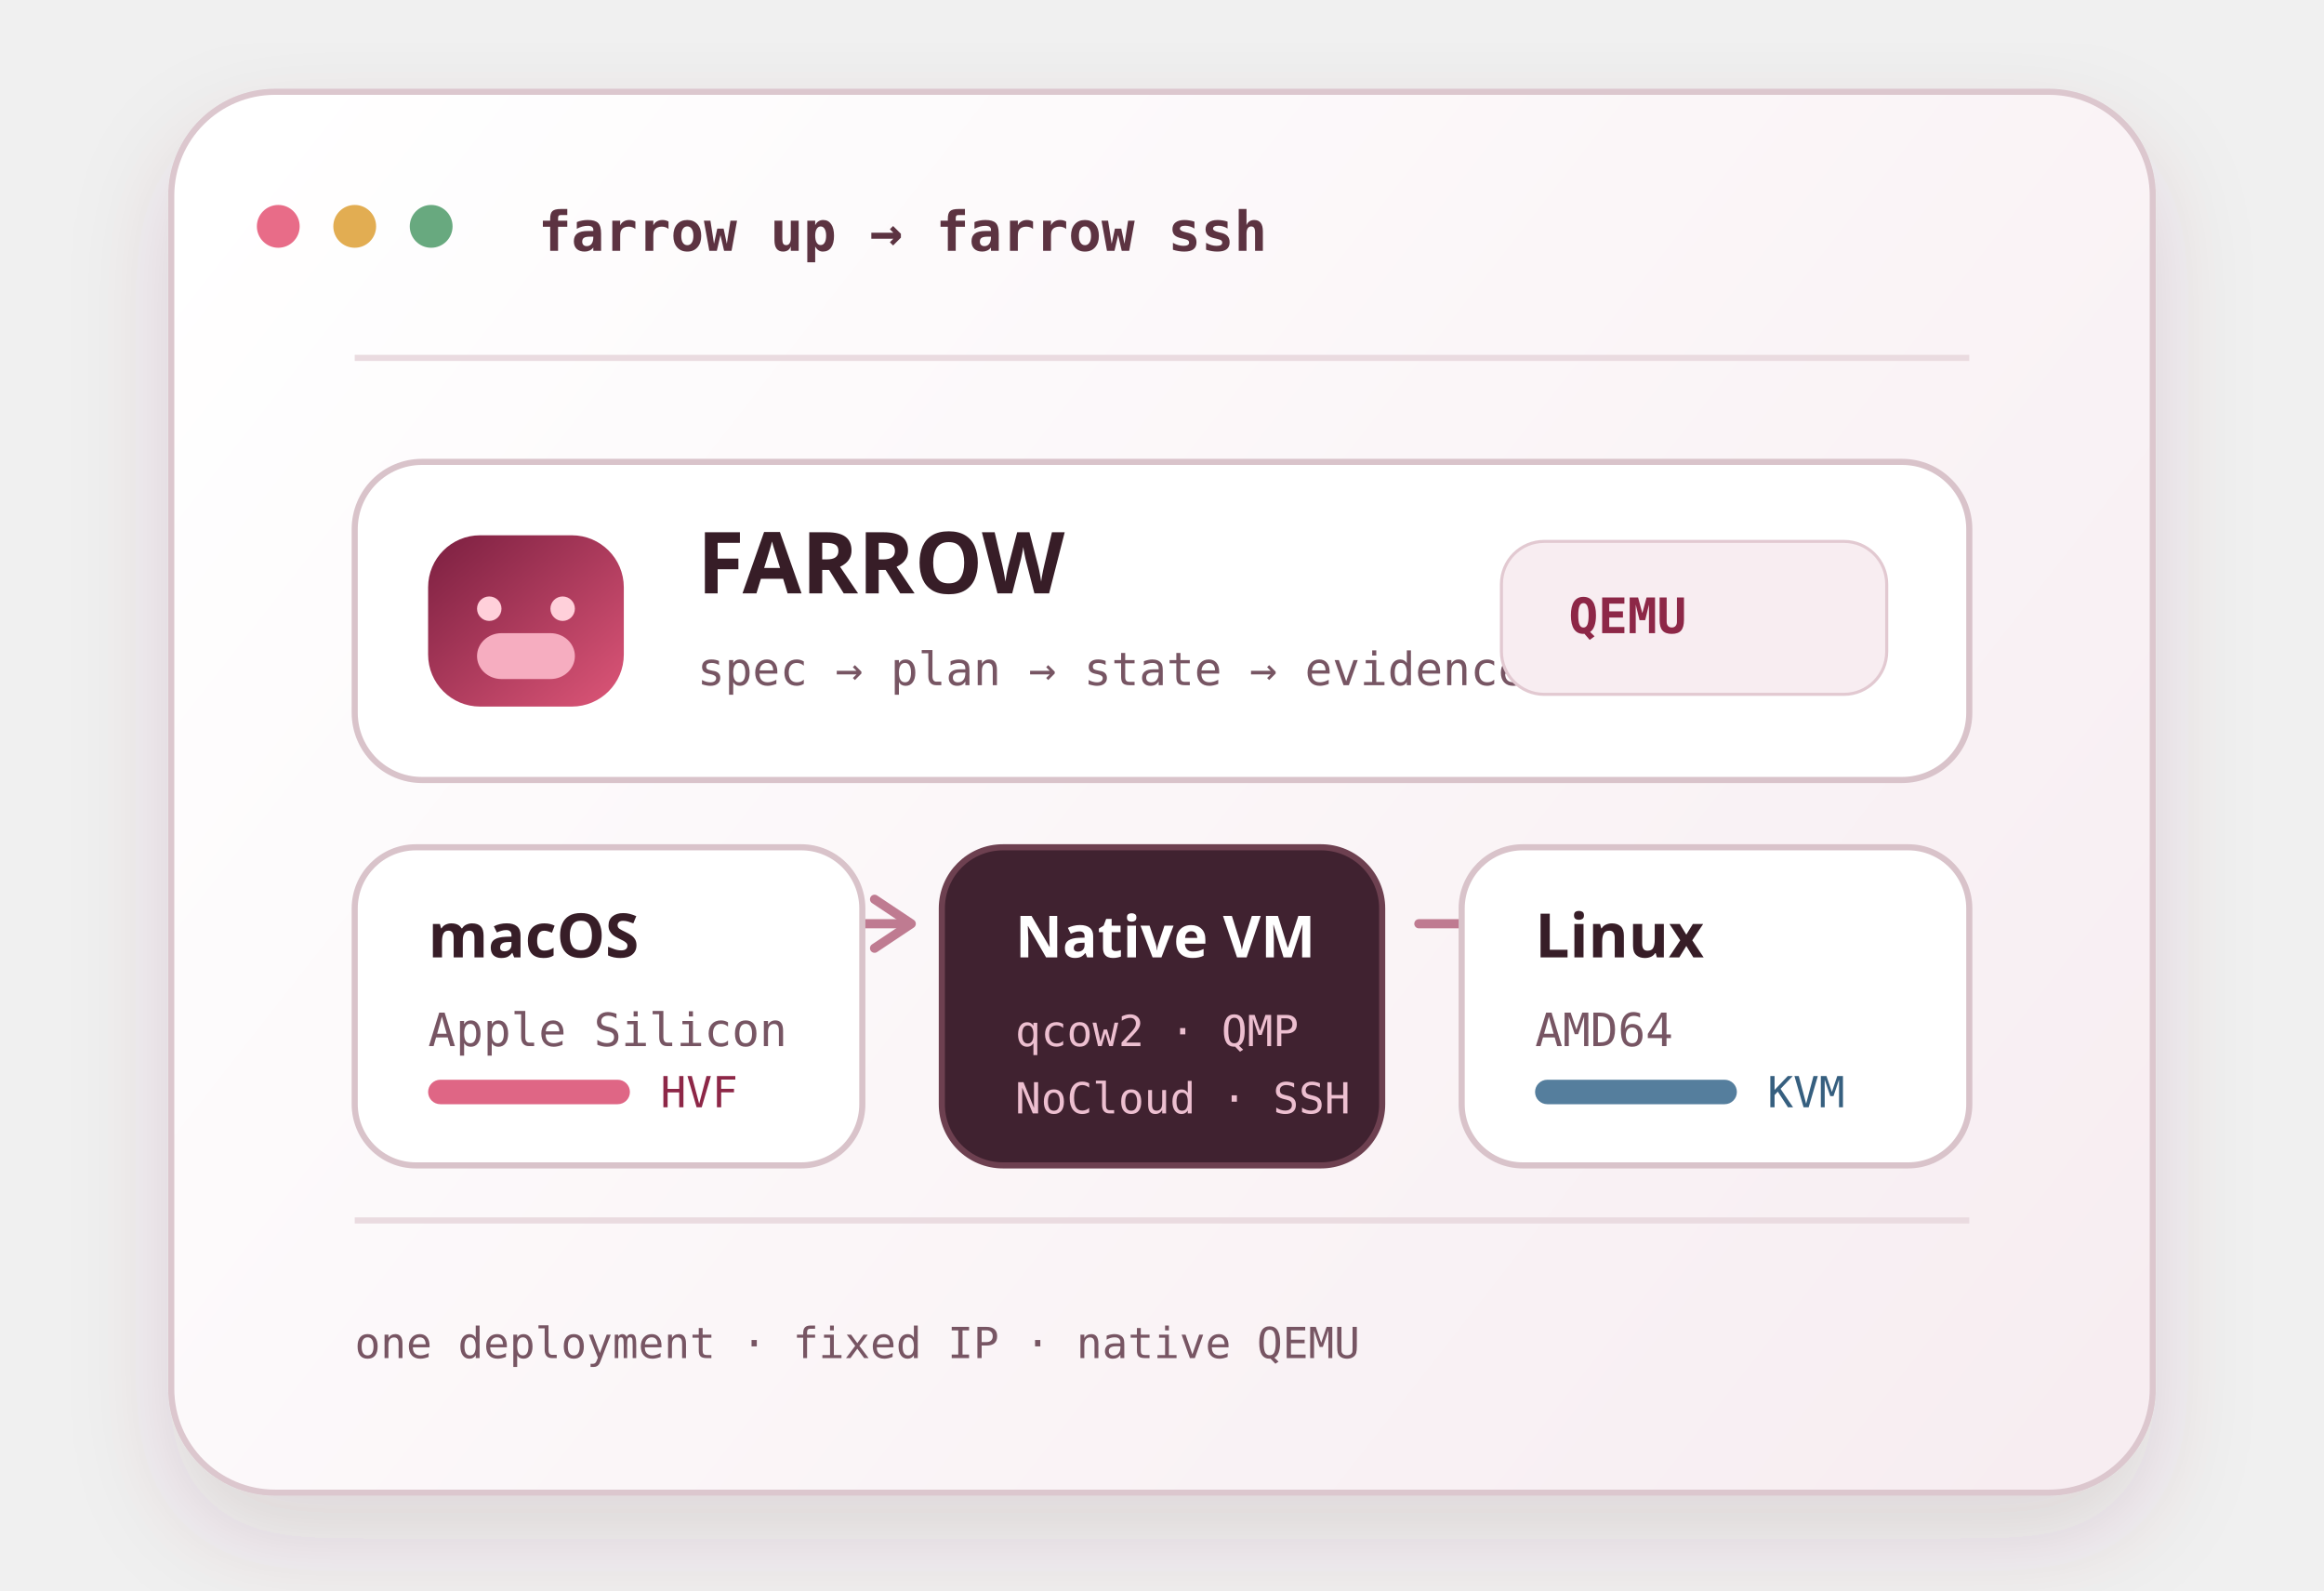
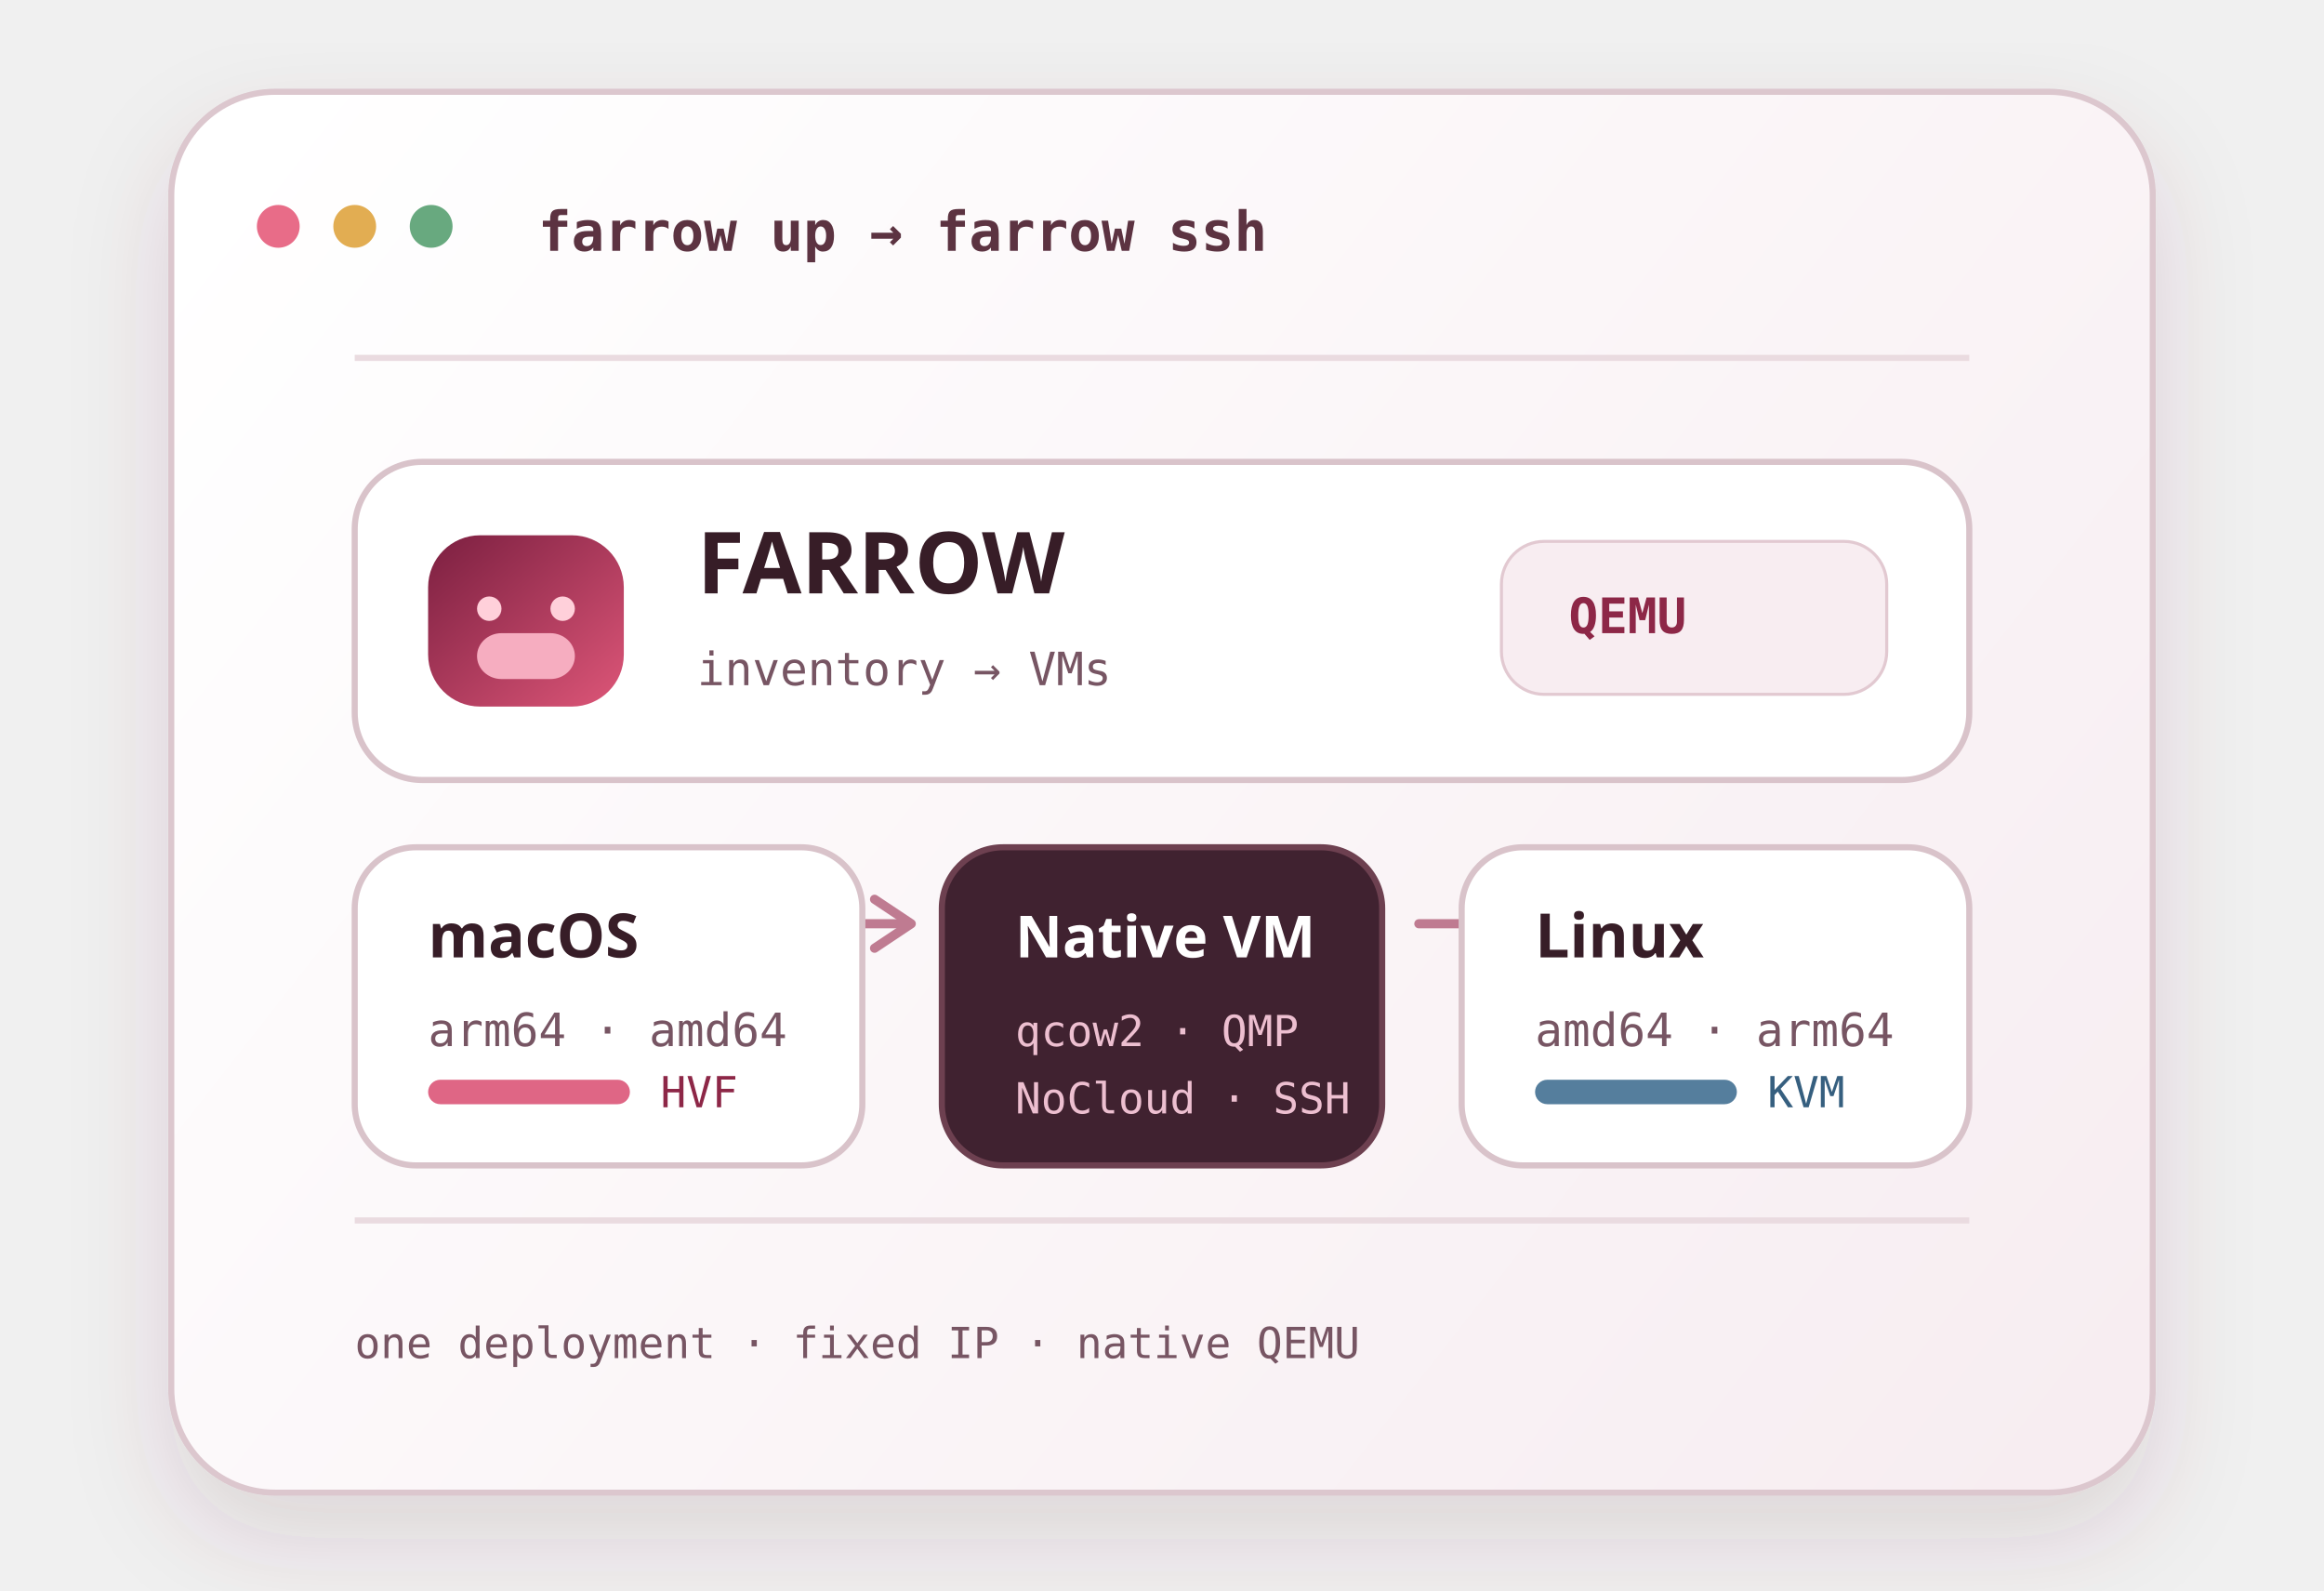
<svg xmlns="http://www.w3.org/2000/svg" viewBox="0 0 760 520" role="img" aria-labelledby="title desc">
  <defs>
    <linearGradient id="panel" x1="88" y1="32" x2="670" y2="488" gradientUnits="userSpaceOnUse">
      <stop stop-color="#fff" />
      <stop offset="1" stop-color="#f7edf1" />
    </linearGradient>
    <linearGradient id="brand" x1="0" y1="0" x2="1" y2="1">
      <stop stop-color="#7b1f40" />
      <stop offset="1" stop-color="#dd5678" />
    </linearGradient>
    <filter id="shadow" x="-20%" y="-20%" width="140%" height="160%">
      <feDropShadow dx="0" dy="14" stdDeviation="16" flood-color="#6e263d" flood-opacity=".14" />
    </filter>
  </defs>
  <rect x="56" y="30" width="648" height="458" rx="34" fill="url(#panel)" stroke="#dcc7ce" stroke-width="2" filter="url(#shadow)" />
  <path d="M116 117h528M116 399h528" stroke="#eadbe0" stroke-width="2" />
  <circle cx="91" cy="74" r="7" fill="#e86c88" />
  <circle cx="116" cy="74" r="7" fill="#e2ad52" />
  <circle cx="141" cy="74" r="7" fill="#68a97f" />
  <text x="176" y="82" fill="#5c3341" font-family="ui-monospace, SFMono-Regular, Menlo, monospace" font-size="18" font-weight="700">farrow up → farrow ssh</text>
  <rect x="116" y="151" width="528" height="104" rx="22" fill="#fff" stroke="#d9c3ca" stroke-width="2" />
  <rect x="140" y="175" width="64" height="56" rx="17" fill="url(#brand)" />
  <circle cx="160" cy="199" r="4" fill="#ffd0da" />
  <circle cx="184" cy="199" r="4" fill="#ffd0da" />
  <rect x="156" y="207" width="32" height="15" rx="8" fill="#f6adc0" />
  <text x="228" y="194" fill="#371d27" font-family="ui-sans-serif, system-ui" font-size="28" font-weight="800">FARROW</text>
-   <text x="228" y="224" fill="#775563" font-family="ui-monospace, SFMono-Regular, Menlo, monospace" font-size="15">spec → plan → state → evidence</text>
+   <text x="228" y="224" fill="#775563" font-family="ui-monospace, SFMono-Regular, Menlo, monospace" font-size="15">inventory → VMs</text>
  <rect x="491" y="177" width="126" height="50" rx="14" fill="#f8edf1" stroke="#e2c9d1" />
  <text x="513" y="207" fill="#8d2747" font-family="ui-monospace, SFMono-Regular, Menlo, monospace" font-size="16" font-weight="700">QEMU</text>
  <path d="M208 302h88M464 302h88" stroke="#bf7b91" stroke-width="3" stroke-linecap="round" />
  <path d="m286 294 12 8-12 8M542 294l12 8-12 8" fill="none" stroke="#bf7b91" stroke-width="3" stroke-linecap="round" stroke-linejoin="round" />
  <rect x="116" y="277" width="166" height="104" rx="20" fill="#fff" stroke="#d9c3ca" stroke-width="2" />
  <text x="140" y="313" fill="#371d27" font-family="ui-sans-serif, system-ui" font-size="20" font-weight="750">macOS</text>
-   <text x="140" y="342" fill="#775563" font-family="ui-monospace, SFMono-Regular, Menlo, monospace" font-size="15">Apple Silicon</text>
+   <text x="140" y="342" fill="#775563" font-family="ui-monospace, SFMono-Regular, Menlo, monospace" font-size="15">arm64 · amd64</text>
  <rect x="140" y="353" width="66" height="8" rx="4" fill="#df6685" />
  <text x="216" y="362" fill="#8d2747" font-family="ui-monospace, SFMono-Regular, Menlo, monospace" font-size="14">HVF</text>
  <rect x="478" y="277" width="166" height="104" rx="20" fill="#fff" stroke="#d9c3ca" stroke-width="2" />
  <text x="502" y="313" fill="#371d27" font-family="ui-sans-serif, system-ui" font-size="20" font-weight="750">Linux</text>
-   <text x="502" y="342" fill="#775563" font-family="ui-monospace, SFMono-Regular, Menlo, monospace" font-size="15">AMD64</text>
+   <text x="502" y="342" fill="#775563" font-family="ui-monospace, SFMono-Regular, Menlo, monospace" font-size="15">amd64 · arm64</text>
  <rect x="502" y="353" width="66" height="8" rx="4" fill="#557e9d" />
  <text x="578" y="362" fill="#365f7f" font-family="ui-monospace, SFMono-Regular, Menlo, monospace" font-size="14">KVM</text>
  <rect x="308" y="277" width="144" height="104" rx="20" fill="#402230" stroke="#6d4050" stroke-width="2" />
  <text x="332" y="313" fill="#fff" font-family="ui-sans-serif, system-ui" font-size="19" font-weight="750">Native VM</text>
  <text x="332" y="342" fill="#edbfd0" font-family="ui-monospace, SFMono-Regular, Menlo, monospace" font-size="14">qcow2 · QMP</text>
  <text x="332" y="364" fill="#edbfd0" font-family="ui-monospace, SFMono-Regular, Menlo, monospace" font-size="14">NoCloud · SSH</text>
  <text x="116" y="444" fill="#775563" font-family="ui-monospace, SFMono-Regular, Menlo, monospace" font-size="14">one deployment · fixed IP · native QEMU</text>
</svg>
